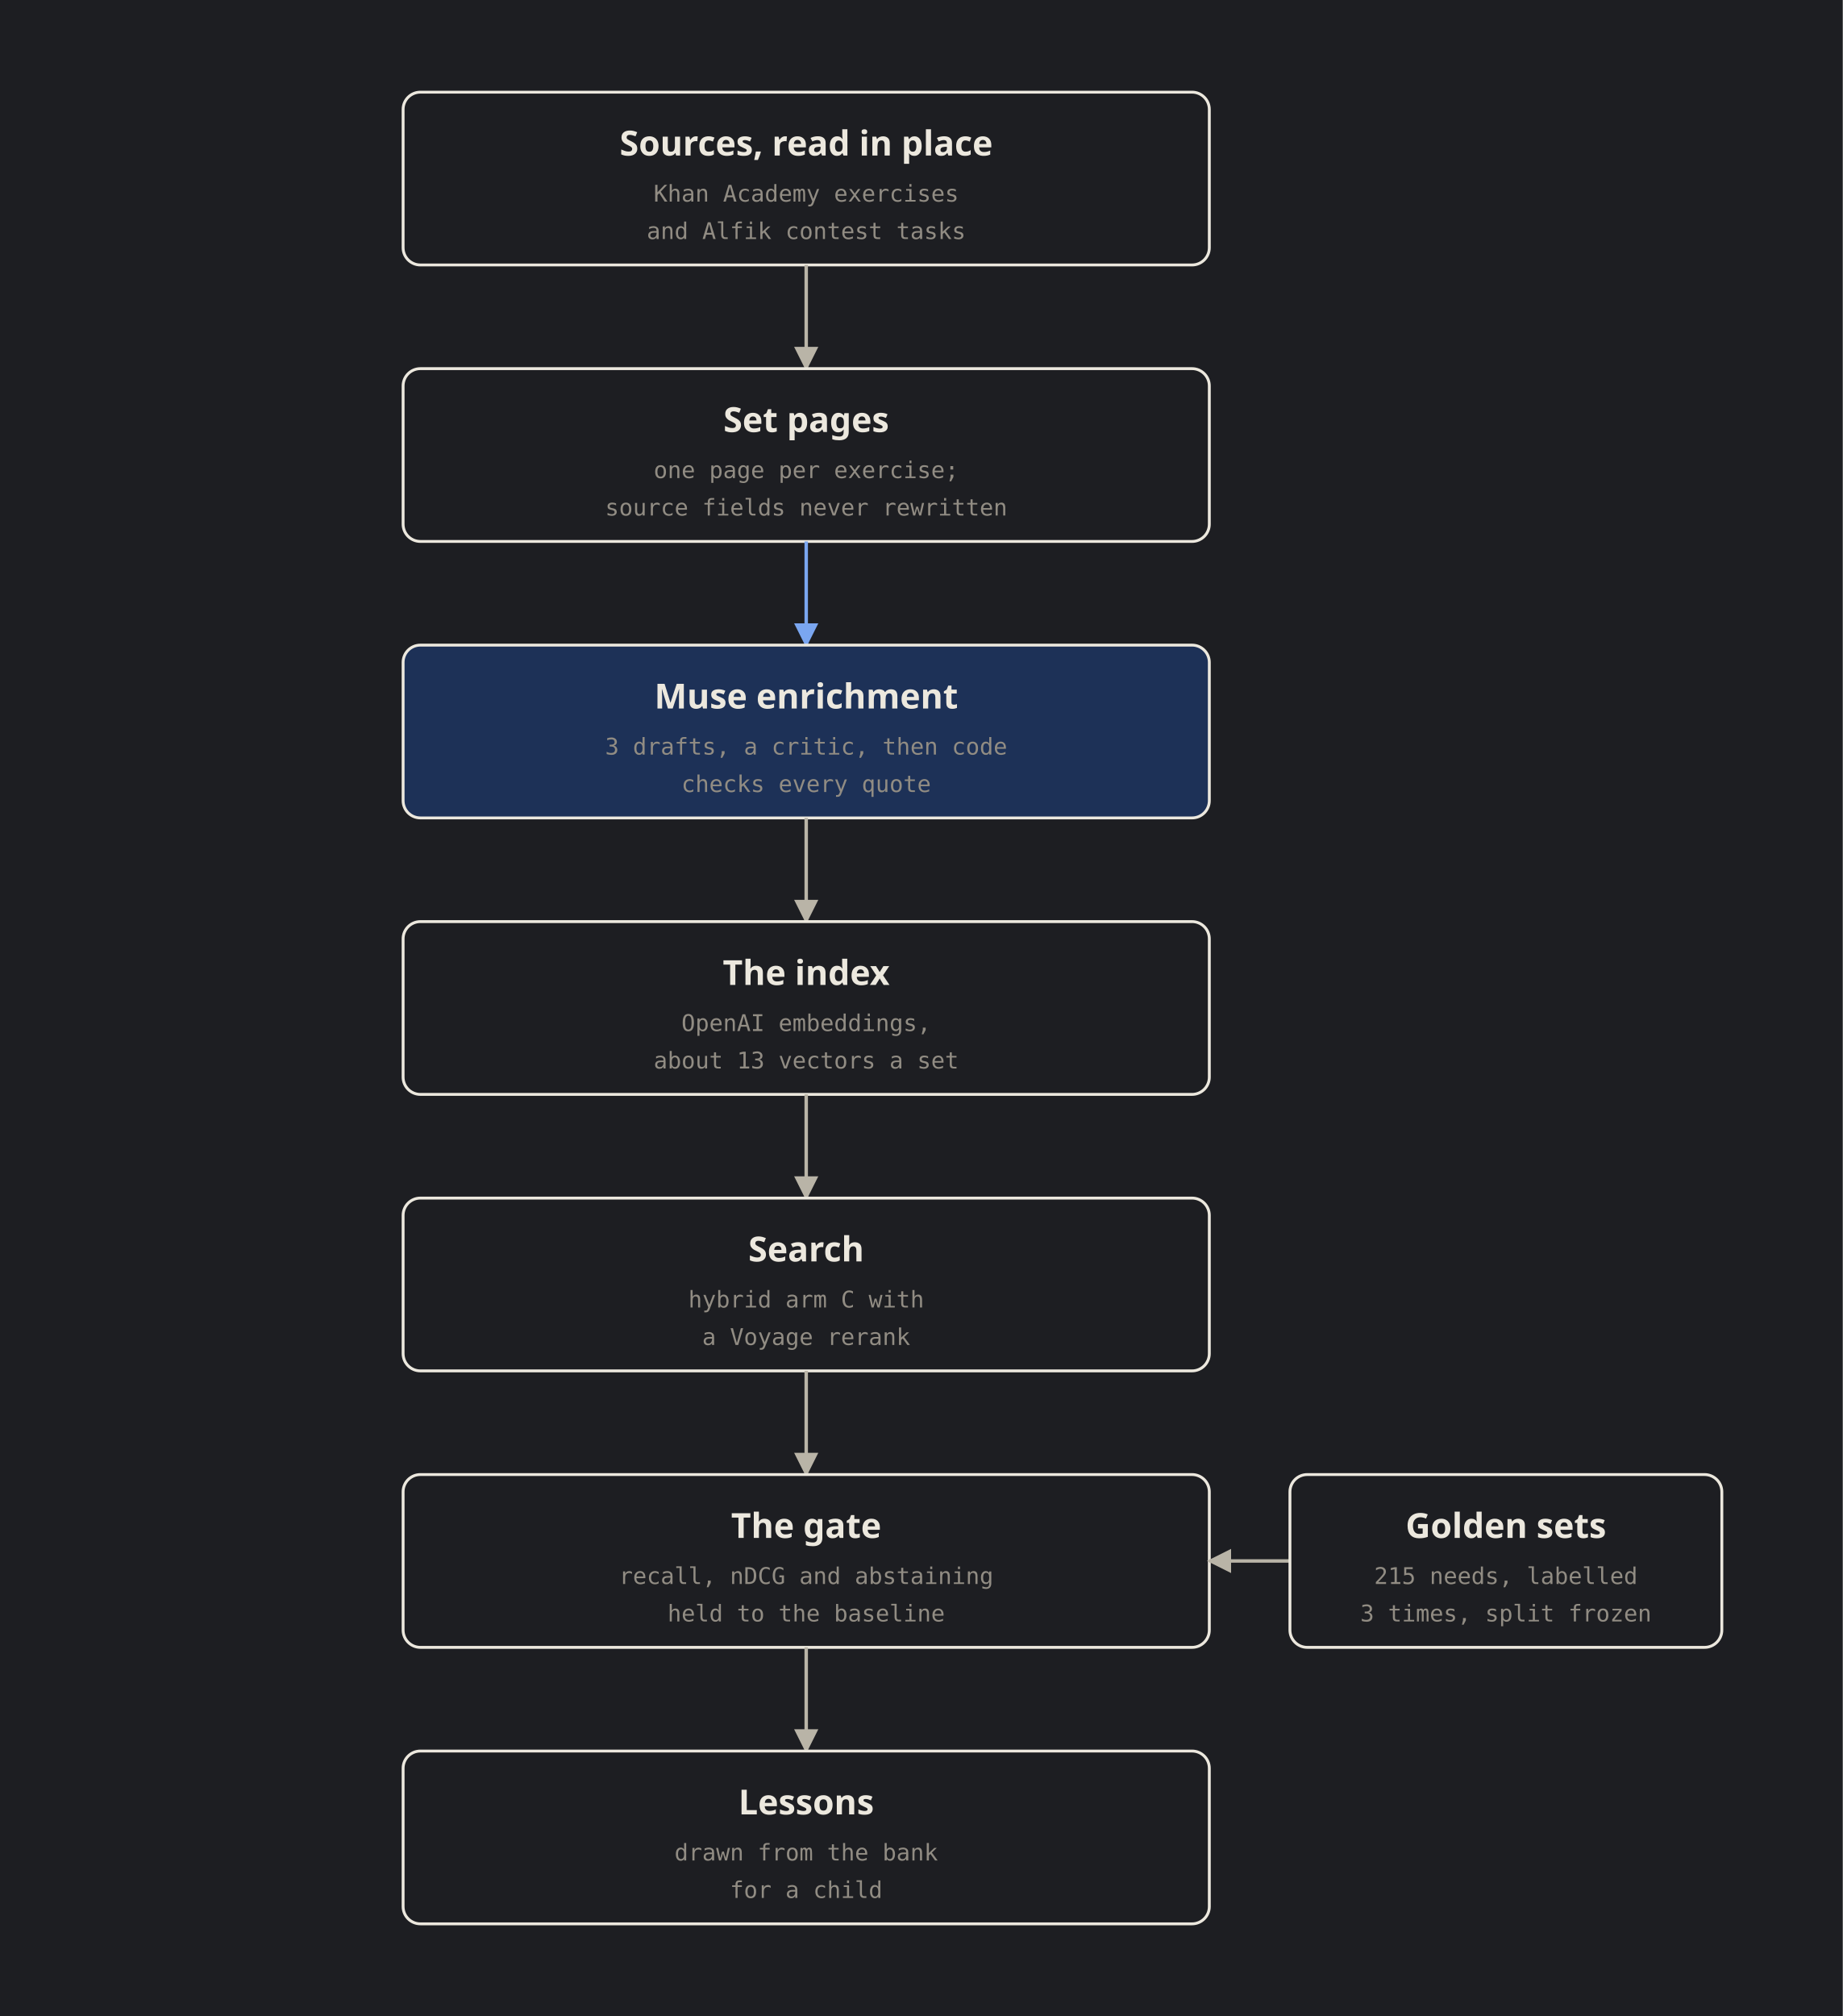
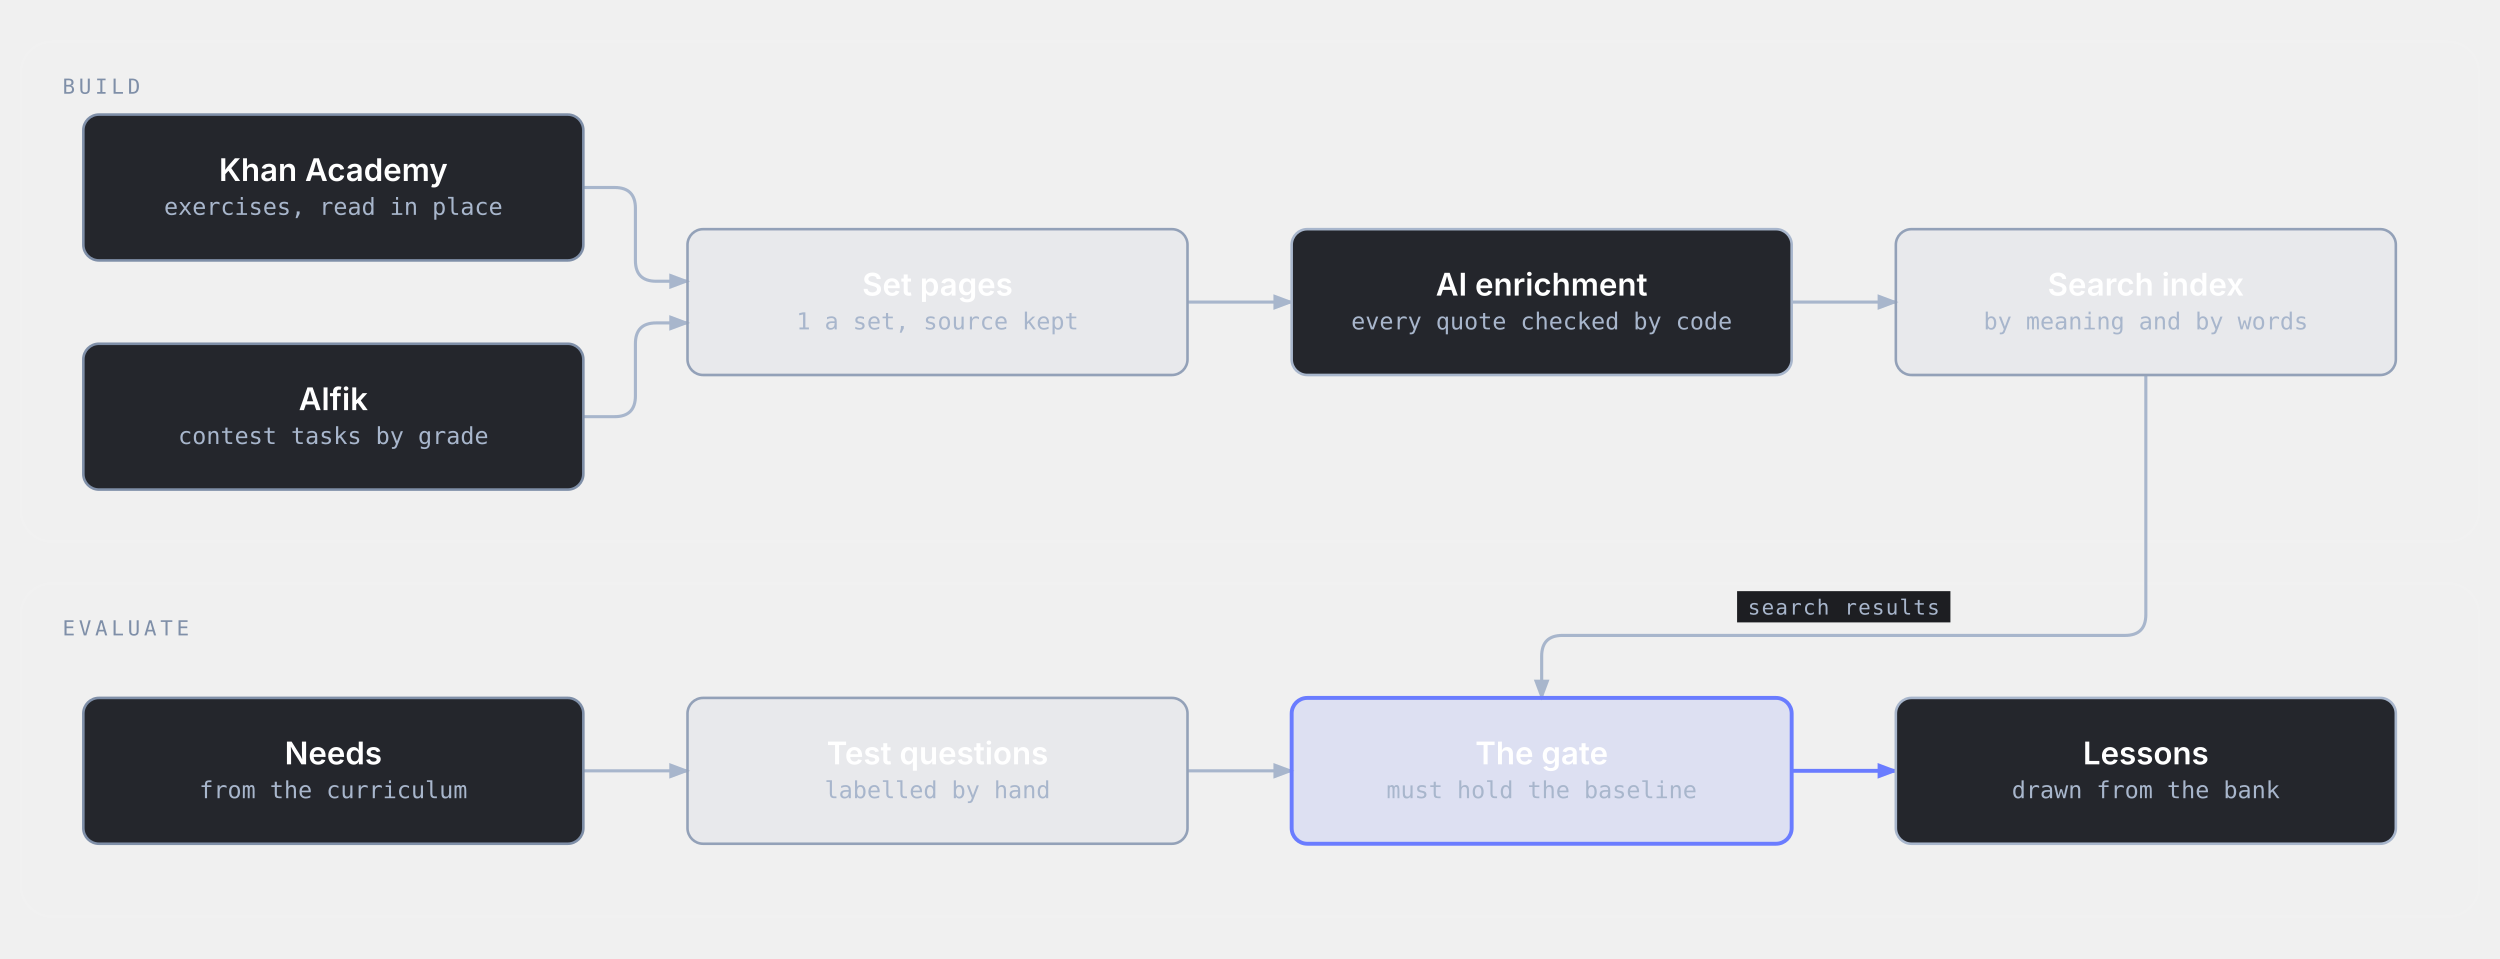
- <svg xmlns="http://www.w3.org/2000/svg" viewBox="0 0 640 700" role="img" aria-labelledby="bank-pipeline-dark-title bank-pipeline-dark-desc">
+ <svg xmlns="http://www.w3.org/2000/svg" viewBox="0 0 960 368" role="img" aria-labelledby="bank-pipeline-dark-title bank-pipeline-dark-desc">
  <defs>
-     <marker id="bp-a-dark" viewBox="0 0 10 10" refX="9" refY="5" markerWidth="7" markerHeight="7" orient="auto-start-reverse">
-       <path d="M0,0 L10,5 L0,10 z" fill="#b9b4a7" />
+     <marker id="bank-pipeline-dark-default" markerWidth="8" markerHeight="6" refX="7" refY="3" orient="auto" markerUnits="userSpaceOnUse">
+       <polygon points="0 0, 8 3, 0 6" fill="#a8b6cc" />
    </marker>
-     <marker id="bp-b-dark" viewBox="0 0 10 10" refX="9" refY="5" markerWidth="7" markerHeight="7" orient="auto-start-reverse">
-       <path d="M0,0 L10,5 L0,10 z" fill="#7aa6f0" />
+     <marker id="bank-pipeline-dark-accent" markerWidth="8" markerHeight="6" refX="7" refY="3" orient="auto" markerUnits="userSpaceOnUse">
+       <polygon points="0 0, 8 3, 0 6" fill="#6a7cff" />
+     </marker>
+     <marker id="bank-pipeline-dark-link" markerWidth="8" markerHeight="6" refX="7" refY="3" orient="auto" markerUnits="userSpaceOnUse">
+       <polygon points="0 0, 8 3, 0 6" fill="#3db8b8" />
+     </marker>
+     <marker id="bank-pipeline-dark-open" markerWidth="8" markerHeight="6" refX="7" refY="3" orient="auto" markerUnits="userSpaceOnUse">
+       <polyline points="0 0, 8 3, 0 6" fill="none" stroke="#a8b6cc" stroke-width="1.2" />
    </marker>
  </defs>
-   <rect x="0" y="0" width="640" height="700" fill="#1d1e22" />
-   <rect x="140" y="32" width="280" height="60" rx="6" fill="#1d1e22" stroke="#ece8de" stroke-width="1" />
-   <text x="280" y="54" text-anchor="middle" font-family="'Andika', system-ui, sans-serif" font-size="12" font-weight="700" fill="#ece8de">Sources, read in place</text>
-   <text x="280" y="70" text-anchor="middle" font-family="ui-monospace, monospace" font-size="8" fill="#918c83">Khan Academy exercises</text>
-   <text x="280" y="83" text-anchor="middle" font-family="ui-monospace, monospace" font-size="8" fill="#918c83">and Alfik contest tasks</text>
-   <polyline points="280,92 280,128" fill="none" stroke="#b9b4a7" stroke-width="1.2" marker-end="url(#bp-a-dark)" />
-   <rect x="140" y="128" width="280" height="60" rx="6" fill="#1d1e22" stroke="#ece8de" stroke-width="1" />
-   <text x="280" y="150" text-anchor="middle" font-family="'Andika', system-ui, sans-serif" font-size="12" font-weight="700" fill="#ece8de">Set pages</text>
-   <text x="280" y="166" text-anchor="middle" font-family="ui-monospace, monospace" font-size="8" fill="#918c83">one page per exercise;</text>
-   <text x="280" y="179" text-anchor="middle" font-family="ui-monospace, monospace" font-size="8" fill="#918c83">source fields never rewritten</text>
-   <polyline points="280,188 280,224" fill="none" stroke="#7aa6f0" stroke-width="1.2" marker-end="url(#bp-b-dark)" />
-   <rect x="140" y="224" width="280" height="60" rx="6" fill="#1d3157" stroke="#ece8de" stroke-width="1" />
-   <text x="280" y="246" text-anchor="middle" font-family="'Andika', system-ui, sans-serif" font-size="12" font-weight="700" fill="#ece8de">Muse enrichment</text>
-   <text x="280" y="262" text-anchor="middle" font-family="ui-monospace, monospace" font-size="8" fill="#918c83">3 drafts, a critic, then code</text>
-   <text x="280" y="275" text-anchor="middle" font-family="ui-monospace, monospace" font-size="8" fill="#918c83">checks every quote</text>
-   <polyline points="280,284 280,320" fill="none" stroke="#b9b4a7" stroke-width="1.2" marker-end="url(#bp-a-dark)" />
-   <rect x="140" y="320" width="280" height="60" rx="6" fill="#1d1e22" stroke="#ece8de" stroke-width="1" />
-   <text x="280" y="342" text-anchor="middle" font-family="'Andika', system-ui, sans-serif" font-size="12" font-weight="700" fill="#ece8de">The index</text>
-   <text x="280" y="358" text-anchor="middle" font-family="ui-monospace, monospace" font-size="8" fill="#918c83">OpenAI embeddings,</text>
-   <text x="280" y="371" text-anchor="middle" font-family="ui-monospace, monospace" font-size="8" fill="#918c83">about 13 vectors a set</text>
-   <polyline points="280,380 280,416" fill="none" stroke="#b9b4a7" stroke-width="1.2" marker-end="url(#bp-a-dark)" />
-   <rect x="140" y="416" width="280" height="60" rx="6" fill="#1d1e22" stroke="#ece8de" stroke-width="1" />
-   <text x="280" y="438" text-anchor="middle" font-family="'Andika', system-ui, sans-serif" font-size="12" font-weight="700" fill="#ece8de">Search</text>
-   <text x="280" y="454" text-anchor="middle" font-family="ui-monospace, monospace" font-size="8" fill="#918c83">hybrid arm C with</text>
-   <text x="280" y="467" text-anchor="middle" font-family="ui-monospace, monospace" font-size="8" fill="#918c83">a Voyage rerank</text>
-   <polyline points="280,476 280,512" fill="none" stroke="#b9b4a7" stroke-width="1.2" marker-end="url(#bp-a-dark)" />
-   <rect x="140" y="512" width="280" height="60" rx="6" fill="#1d1e22" stroke="#ece8de" stroke-width="1" />
-   <text x="280" y="534" text-anchor="middle" font-family="'Andika', system-ui, sans-serif" font-size="12" font-weight="700" fill="#ece8de">The gate</text>
-   <text x="280" y="550" text-anchor="middle" font-family="ui-monospace, monospace" font-size="8" fill="#918c83">recall, nDCG and abstaining</text>
-   <text x="280" y="563" text-anchor="middle" font-family="ui-monospace, monospace" font-size="8" fill="#918c83">held to the baseline</text>
-   <polyline points="280,572 280,608" fill="none" stroke="#b9b4a7" stroke-width="1.2" marker-end="url(#bp-a-dark)" />
-   <rect x="140" y="608" width="280" height="60" rx="6" fill="#1d1e22" stroke="#ece8de" stroke-width="1" />
-   <text x="280" y="630" text-anchor="middle" font-family="'Andika', system-ui, sans-serif" font-size="12" font-weight="700" fill="#ece8de">Lessons</text>
-   <text x="280" y="646" text-anchor="middle" font-family="ui-monospace, monospace" font-size="8" fill="#918c83">drawn from the bank</text>
-   <text x="280" y="659" text-anchor="middle" font-family="ui-monospace, monospace" font-size="8" fill="#918c83">for a child</text>
-   <polyline points="448,542 420,542" fill="none" stroke="#b9b4a7" stroke-width="1.2" marker-end="url(#bp-a-dark)" />
-   <rect x="448" y="512" width="150" height="60" rx="6" fill="#1d1e22" stroke="#ece8de" stroke-width="1" />
-   <text x="523" y="534" text-anchor="middle" font-family="'Andika', system-ui, sans-serif" font-size="12" font-weight="700" fill="#ece8de">Golden sets</text>
-   <text x="523" y="550" text-anchor="middle" font-family="ui-monospace, monospace" font-size="8" fill="#918c83">215 needs, labelled</text>
-   <text x="523" y="563" text-anchor="middle" font-family="ui-monospace, monospace" font-size="8" fill="#918c83">3 times, split frozen</text>
+   <rect x="8" y="16" width="944" height="192" rx="12" fill="rgba(255,255,255,0.015)" stroke="rgba(255,255,255,0.10)" stroke-width="0.8" />
+   <text x="24" y="36" font-family="'Geist Mono', ui-monospace, monospace" font-size="8" font-weight="500" letter-spacing="0.18em" fill="#7f8fa8">BUILD</text>
+   <rect x="8" y="224" width="944" height="128" rx="12" fill="rgba(255,255,255,0.015)" stroke="rgba(255,255,255,0.10)" stroke-width="0.8" />
+   <text x="24" y="244" font-family="'Geist Mono', ui-monospace, monospace" font-size="8" font-weight="500" letter-spacing="0.18em" fill="#7f8fa8">EVALUATE</text>
+   <path d="M224,72 L236,72 Q244,72 244,80 L244,100 Q244,108 252,108 L264,108" fill="none" stroke="#a8b6cc" stroke-width="1.2" marker-end="url(#bank-pipeline-dark-default)" />
+   <path d="M224,160 L236,160 Q244,160 244,152 L244,132 Q244,124 252,124 L264,124" fill="none" stroke="#a8b6cc" stroke-width="1.2" marker-end="url(#bank-pipeline-dark-default)" />
+   <path d="M456,116 L496,116" fill="none" stroke="#a8b6cc" stroke-width="1.2" marker-end="url(#bank-pipeline-dark-default)" />
+   <path d="M688,116 L728,116" fill="none" stroke="#a8b6cc" stroke-width="1.2" marker-end="url(#bank-pipeline-dark-default)" />
+   <path d="M824,144 L824,236 Q824,244 816,244 L600,244 Q592,244 592,252 L592,268" fill="none" stroke="#a8b6cc" stroke-width="1.2" marker-end="url(#bank-pipeline-dark-default)" />
+   <path d="M224,296 L264,296" fill="none" stroke="#a8b6cc" stroke-width="1.2" marker-end="url(#bank-pipeline-dark-default)" />
+   <path d="M456,296 L496,296" fill="none" stroke="#a8b6cc" stroke-width="1.2" marker-end="url(#bank-pipeline-dark-default)" />
+   <path d="M688,296 L728,296" fill="none" stroke="#6a7cff" stroke-width="1.5" marker-end="url(#bank-pipeline-dark-accent)" />
+   <rect x="32" y="44" width="192" height="56" rx="6" fill="#24262c" stroke="#7f8fa8" stroke-width="1" />
+   <text x="128" y="69.5" text-anchor="middle" font-family="'Inter', 'Geist', system-ui, sans-serif" font-size="12" font-weight="600" fill="#ffffff">Khan Academy</text>
+   <text x="128" y="82.5" text-anchor="middle" font-family="'Geist Mono', ui-monospace, monospace" font-size="9" fill="#a8b6cc">exercises, read in place</text>
+   <rect x="32" y="132" width="192" height="56" rx="6" fill="#24262c" stroke="#7f8fa8" stroke-width="1" />
+   <text x="128" y="157.5" text-anchor="middle" font-family="'Inter', 'Geist', system-ui, sans-serif" font-size="12" font-weight="600" fill="#ffffff">Alfik</text>
+   <text x="128" y="170.5" text-anchor="middle" font-family="'Geist Mono', ui-monospace, monospace" font-size="9" fill="#a8b6cc">contest tasks by grade</text>
+   <rect x="264" y="88" width="192" height="56" rx="6" fill="rgba(168,182,204,0.12)" stroke="#93a1b8" stroke-width="1" />
+   <text x="360" y="113.5" text-anchor="middle" font-family="'Inter', 'Geist', system-ui, sans-serif" font-size="12" font-weight="600" fill="#ffffff">Set pages</text>
+   <text x="360" y="126.5" text-anchor="middle" font-family="'Geist Mono', ui-monospace, monospace" font-size="9" fill="#a8b6cc">1 a set, source kept</text>
+   <rect x="496" y="88" width="192" height="56" rx="6" fill="#24262c" stroke="#a8b6cc" stroke-width="1" />
+   <text x="592" y="113.5" text-anchor="middle" font-family="'Inter', 'Geist', system-ui, sans-serif" font-size="12" font-weight="600" fill="#ffffff">AI enrichment</text>
+   <text x="592" y="126.5" text-anchor="middle" font-family="'Geist Mono', ui-monospace, monospace" font-size="9" fill="#a8b6cc">every quote checked by code</text>
+   <rect x="728" y="88" width="192" height="56" rx="6" fill="rgba(168,182,204,0.12)" stroke="#93a1b8" stroke-width="1" />
+   <text x="824" y="113.5" text-anchor="middle" font-family="'Inter', 'Geist', system-ui, sans-serif" font-size="12" font-weight="600" fill="#ffffff">Search index</text>
+   <text x="824" y="126.5" text-anchor="middle" font-family="'Geist Mono', ui-monospace, monospace" font-size="9" fill="#a8b6cc">by meaning and by words</text>
+   <rect x="32" y="268" width="192" height="56" rx="6" fill="#24262c" stroke="#7f8fa8" stroke-width="1" />
+   <text x="128" y="293.5" text-anchor="middle" font-family="'Inter', 'Geist', system-ui, sans-serif" font-size="12" font-weight="600" fill="#ffffff">Needs</text>
+   <text x="128" y="306.5" text-anchor="middle" font-family="'Geist Mono', ui-monospace, monospace" font-size="9" fill="#a8b6cc">from the curriculum</text>
+   <rect x="264" y="268" width="192" height="56" rx="6" fill="rgba(168,182,204,0.12)" stroke="#93a1b8" stroke-width="1" />
+   <text x="360" y="293.5" text-anchor="middle" font-family="'Inter', 'Geist', system-ui, sans-serif" font-size="12" font-weight="600" fill="#ffffff">Test questions</text>
+   <text x="360" y="306.5" text-anchor="middle" font-family="'Geist Mono', ui-monospace, monospace" font-size="9" fill="#a8b6cc">labelled by hand</text>
+   <rect x="496" y="268" width="192" height="56" rx="6" fill="rgba(106,124,255,0.14)" stroke="#6a7cff" stroke-width="1.5" />
+   <text x="592" y="293.5" text-anchor="middle" font-family="'Inter', 'Geist', system-ui, sans-serif" font-size="12" font-weight="600" fill="#ffffff">The gate</text>
+   <text x="592" y="306.5" text-anchor="middle" font-family="'Geist Mono', ui-monospace, monospace" font-size="9" fill="#a8b6cc">must hold the baseline</text>
+   <rect x="728" y="268" width="192" height="56" rx="6" fill="#24262c" stroke="#a8b6cc" stroke-width="1" />
+   <text x="824" y="293.5" text-anchor="middle" font-family="'Inter', 'Geist', system-ui, sans-serif" font-size="12" font-weight="600" fill="#ffffff">Lessons</text>
+   <text x="824" y="306.5" text-anchor="middle" font-family="'Geist Mono', ui-monospace, monospace" font-size="9" fill="#a8b6cc">drawn from the bank</text>
+   <rect x="667.04" y="227" width="81.92" height="12" fill="#1d1e22" />
+   <text x="708" y="236" text-anchor="middle" font-family="'Geist Mono', ui-monospace, monospace" font-size="8" letter-spacing="0.06em" fill="#a8b6cc">search results</text>
</svg>
